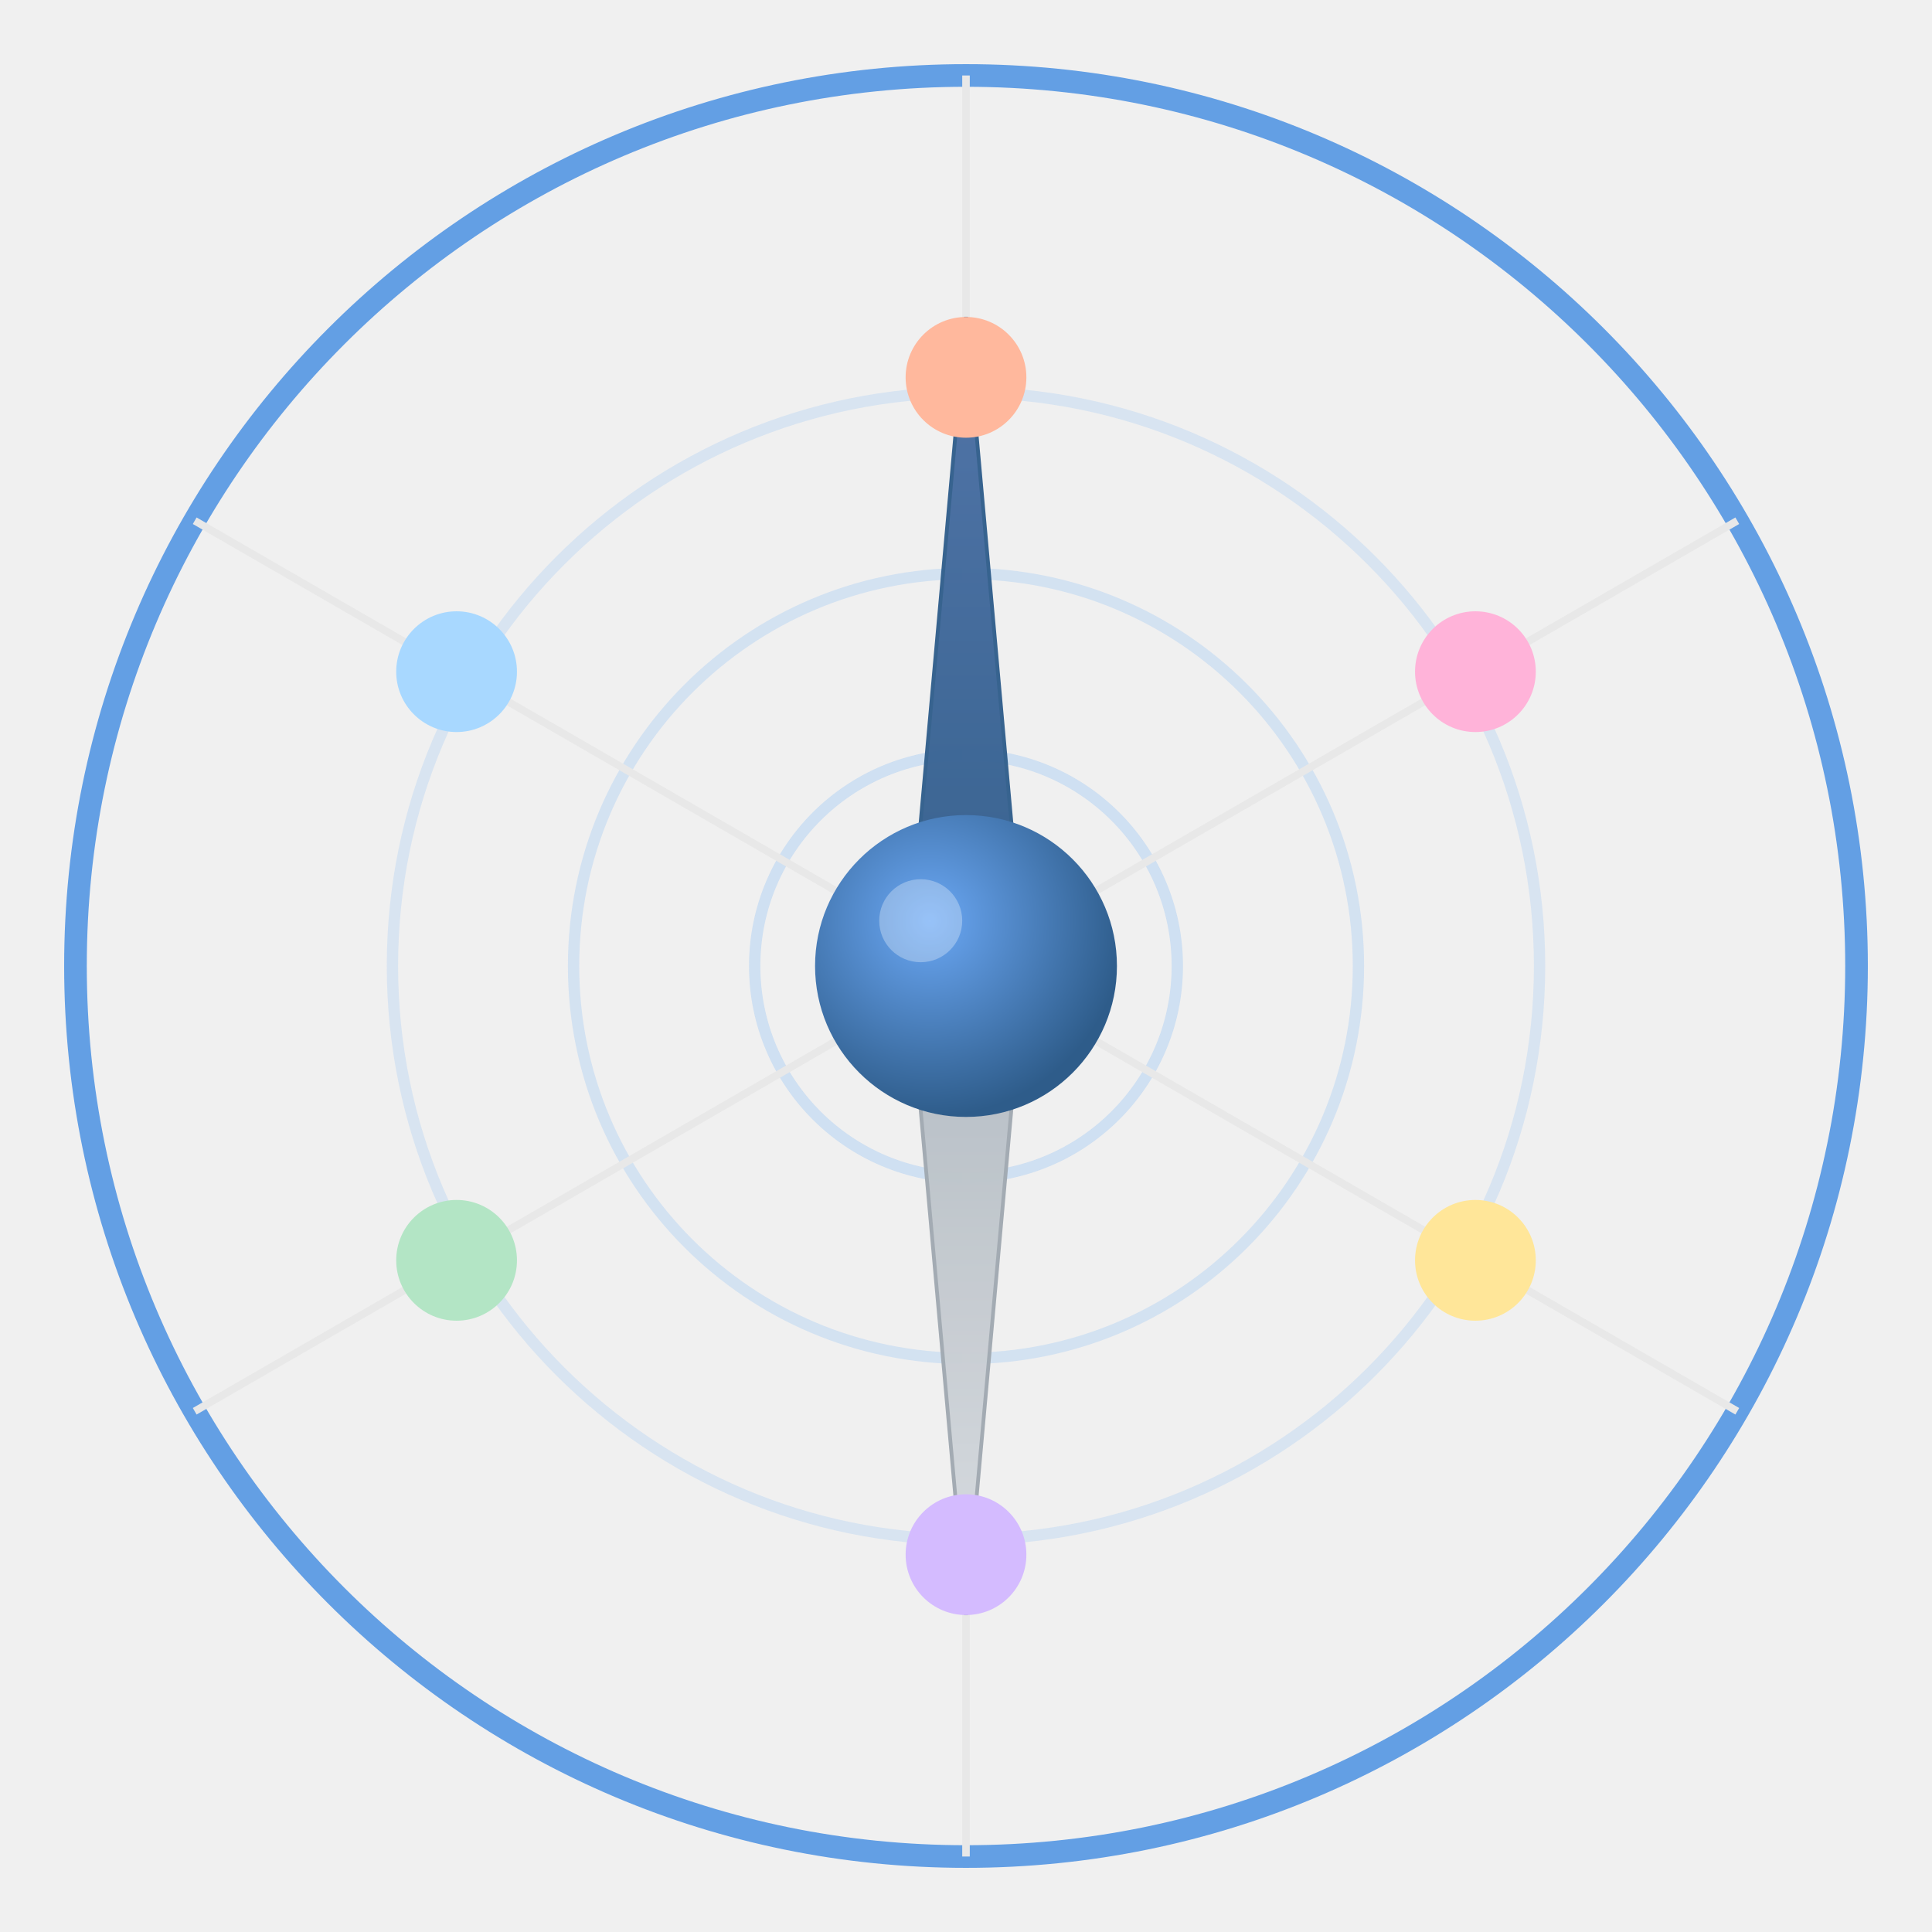
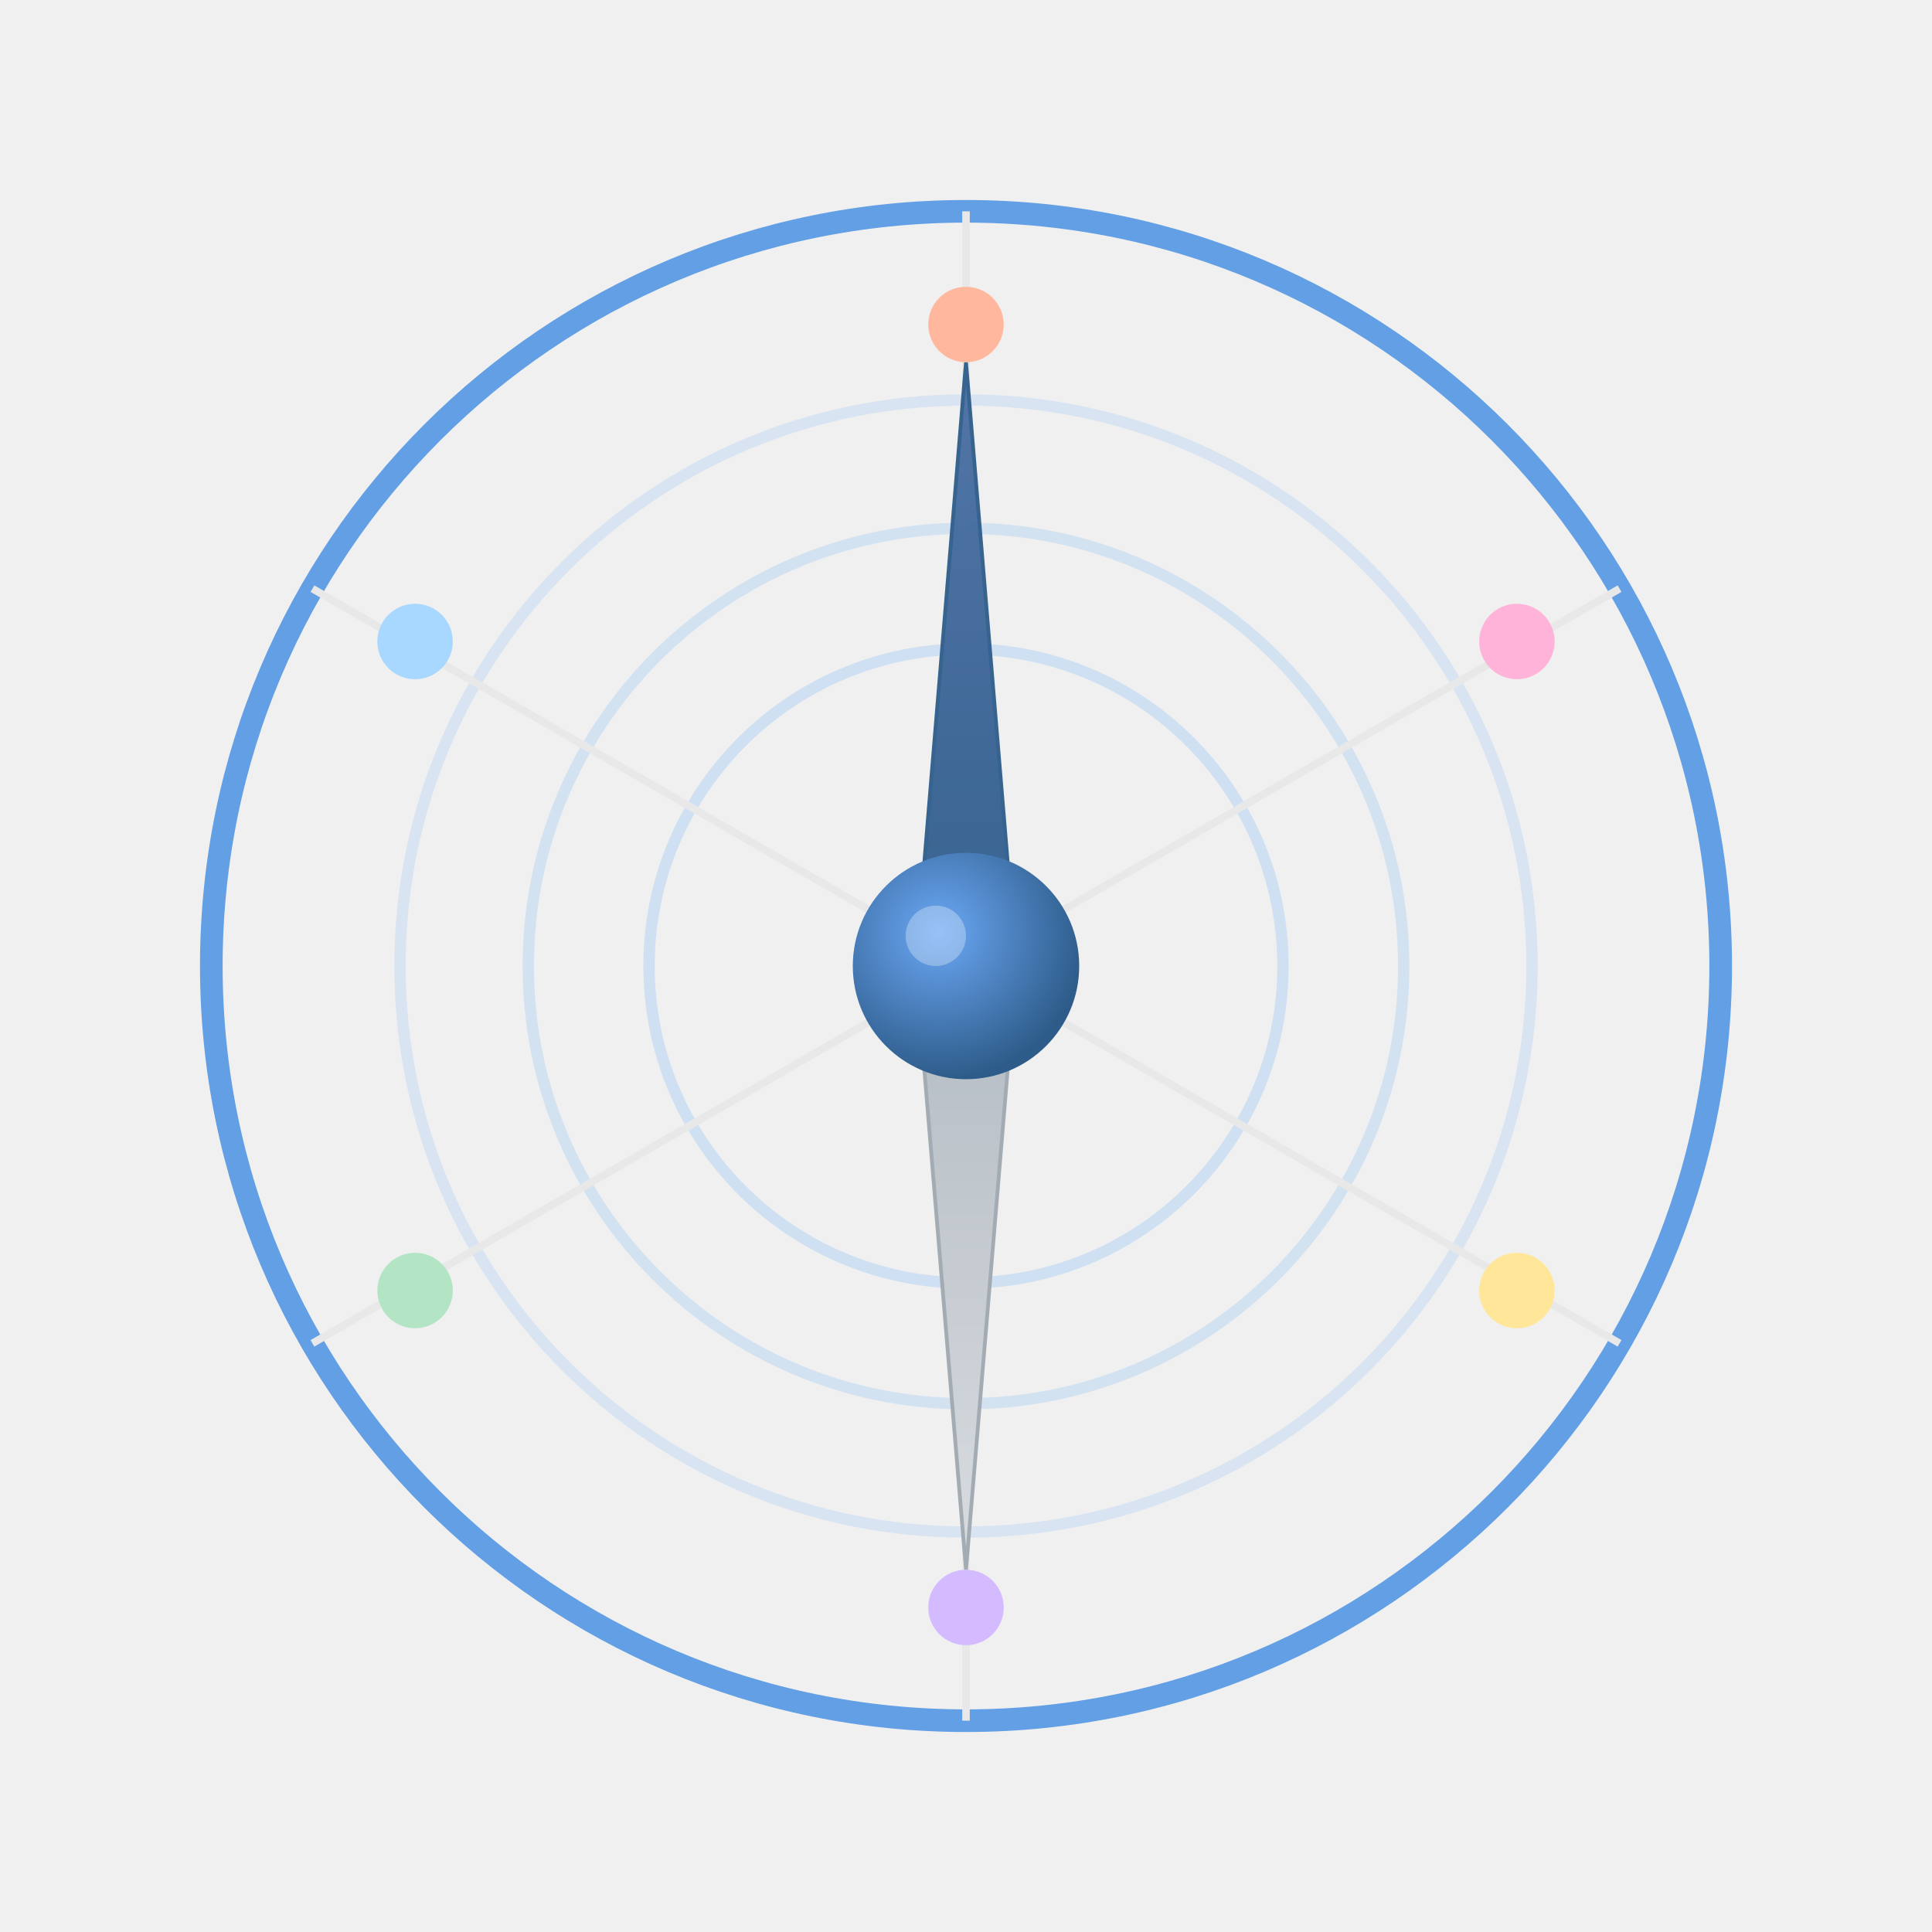
<svg xmlns="http://www.w3.org/2000/svg" viewBox="0 0 256 256" width="256" height="256" role="img" aria-label="Resilience Atlas">
  <defs>
    <radialGradient id="ra-center-grad" cx="38%" cy="35%" r="65%">
      <stop offset="0%" stop-color="#6BA8F5" />
      <stop offset="100%" stop-color="#2E5C8A" />
    </radialGradient>
    <linearGradient id="needleTopGradient" x1="0%" y1="0%" x2="0%" y2="100%">
      <stop offset="0%" stop-color="#4A6FA5" />
      <stop offset="100%" stop-color="#2E5C8A" />
    </linearGradient>
    <linearGradient id="needleBottomGradient" x1="0%" y1="0%" x2="0%" y2="100%">
      <stop offset="0%" stop-color="#B0B8C0" />
      <stop offset="100%" stop-color="#D8DCE0" />
    </linearGradient>
    <clipPath id="ra-clip">
-       <circle cx="128" cy="128" r="118" />
+       <circle cx="128" cy="128" r="100" />
    </clipPath>
  </defs>
-   <circle cx="128" cy="128" r="118" fill="none" stroke="#4A90E2" stroke-width="3" opacity="0.85" />
-   <circle cx="128" cy="128" r="28" fill="none" stroke="#C0D8F2" stroke-width="1.5" opacity="0.7" />
-   <circle cx="128" cy="128" r="52" fill="none" stroke="#C0D8F2" stroke-width="1.5" opacity="0.6" />
-   <circle cx="128" cy="128" r="76" fill="none" stroke="#C0D8F2" stroke-width="1.5" opacity="0.5" />
-   <line x1="128" y1="128" x2="128" y2="10" stroke="#E8E8E8" stroke-width="1" clip-path="url(#ra-clip)" />
-   <line x1="128" y1="128" x2="230.2" y2="69" stroke="#E8E8E8" stroke-width="1" clip-path="url(#ra-clip)" />
-   <line x1="128" y1="128" x2="230.2" y2="187" stroke="#E8E8E8" stroke-width="1" clip-path="url(#ra-clip)" />
-   <line x1="128" y1="128" x2="128" y2="246" stroke="#E8E8E8" stroke-width="1" clip-path="url(#ra-clip)" />
-   <line x1="128" y1="128" x2="25.8" y2="187" stroke="#E8E8E8" stroke-width="1" clip-path="url(#ra-clip)" />
-   <line x1="128" y1="128" x2="25.8" y2="69" stroke="#E8E8E8" stroke-width="1" clip-path="url(#ra-clip)" />
-   <polygon points="128,42 135,120 128,128 121,120" fill="url(#needleTopGradient)" stroke="#2E5C8A" stroke-width="0.5" opacity="0.95" />
-   <polygon points="128,128 135,136 128,214 121,136" fill="url(#needleBottomGradient)" stroke="#A0A8B0" stroke-width="0.5" opacity="0.95" />
-   <circle cx="128" cy="50" r="8" fill="#FFB89D" />
-   <circle cx="195.5" cy="89" r="8" fill="#FFB3D9" />
-   <circle cx="195.5" cy="167" r="8" fill="#FFE699" />
-   <circle cx="128" cy="206" r="8" fill="#D4BBFF" />
-   <circle cx="60.5" cy="167" r="8" fill="#B3E5C5" />
-   <circle cx="60.5" cy="89" r="8" fill="#A8D8FF" />
-   <circle cx="128" cy="128" r="20" fill="url(#ra-center-grad)" />
-   <circle cx="122" cy="122" r="5.5" fill="white" opacity="0.3" />
+   <circle cx="128" cy="128" r="100" fill="none" stroke="#4A90E2" stroke-width="3" opacity="0.85" />
+   <circle cx="128" cy="128" r="42" fill="none" stroke="#C0D8F2" stroke-width="1.5" opacity="0.7" />
+   <circle cx="128" cy="128" r="58" fill="none" stroke="#C0D8F2" stroke-width="1.5" opacity="0.6" />
+   <circle cx="128" cy="128" r="75" fill="none" stroke="#C0D8F2" stroke-width="1.5" opacity="0.5" />
+   <line x1="128" y1="128" x2="128" y2="28" stroke="#E8E8E8" stroke-width="1" clip-path="url(#ra-clip)" />
+   <line x1="128" y1="128" x2="214.6" y2="78" stroke="#E8E8E8" stroke-width="1" clip-path="url(#ra-clip)" />
+   <line x1="128" y1="128" x2="214.6" y2="178" stroke="#E8E8E8" stroke-width="1" clip-path="url(#ra-clip)" />
+   <line x1="128" y1="128" x2="128" y2="228" stroke="#E8E8E8" stroke-width="1" clip-path="url(#ra-clip)" />
+   <line x1="128" y1="128" x2="41.4" y2="178" stroke="#E8E8E8" stroke-width="1" clip-path="url(#ra-clip)" />
+   <line x1="128" y1="128" x2="41.4" y2="78" stroke="#E8E8E8" stroke-width="1" clip-path="url(#ra-clip)" />
+   <polygon points="128,48 134,120 128,128 122,120" fill="url(#needleTopGradient)" stroke="#2E5C8A" stroke-width="0.5" opacity="0.95" />
+   <polygon points="128,128 134,136 128,208 122,136" fill="url(#needleBottomGradient)" stroke="#A0A8B0" stroke-width="0.5" opacity="0.95" />
+   <circle cx="128" cy="43" r="5" fill="#FFB89D" />
+   <circle cx="201" cy="85" r="5" fill="#FFB3D9" />
+   <circle cx="201" cy="171" r="5" fill="#FFE699" />
+   <circle cx="128" cy="213" r="5" fill="#D4BBFF" />
+   <circle cx="55" cy="171" r="5" fill="#B3E5C5" />
+   <circle cx="55" cy="85" r="5" fill="#A8D8FF" />
+   <circle cx="128" cy="128" r="15" fill="url(#ra-center-grad)" />
+   <circle cx="124" cy="124" r="4" fill="white" opacity="0.3" />
</svg>
